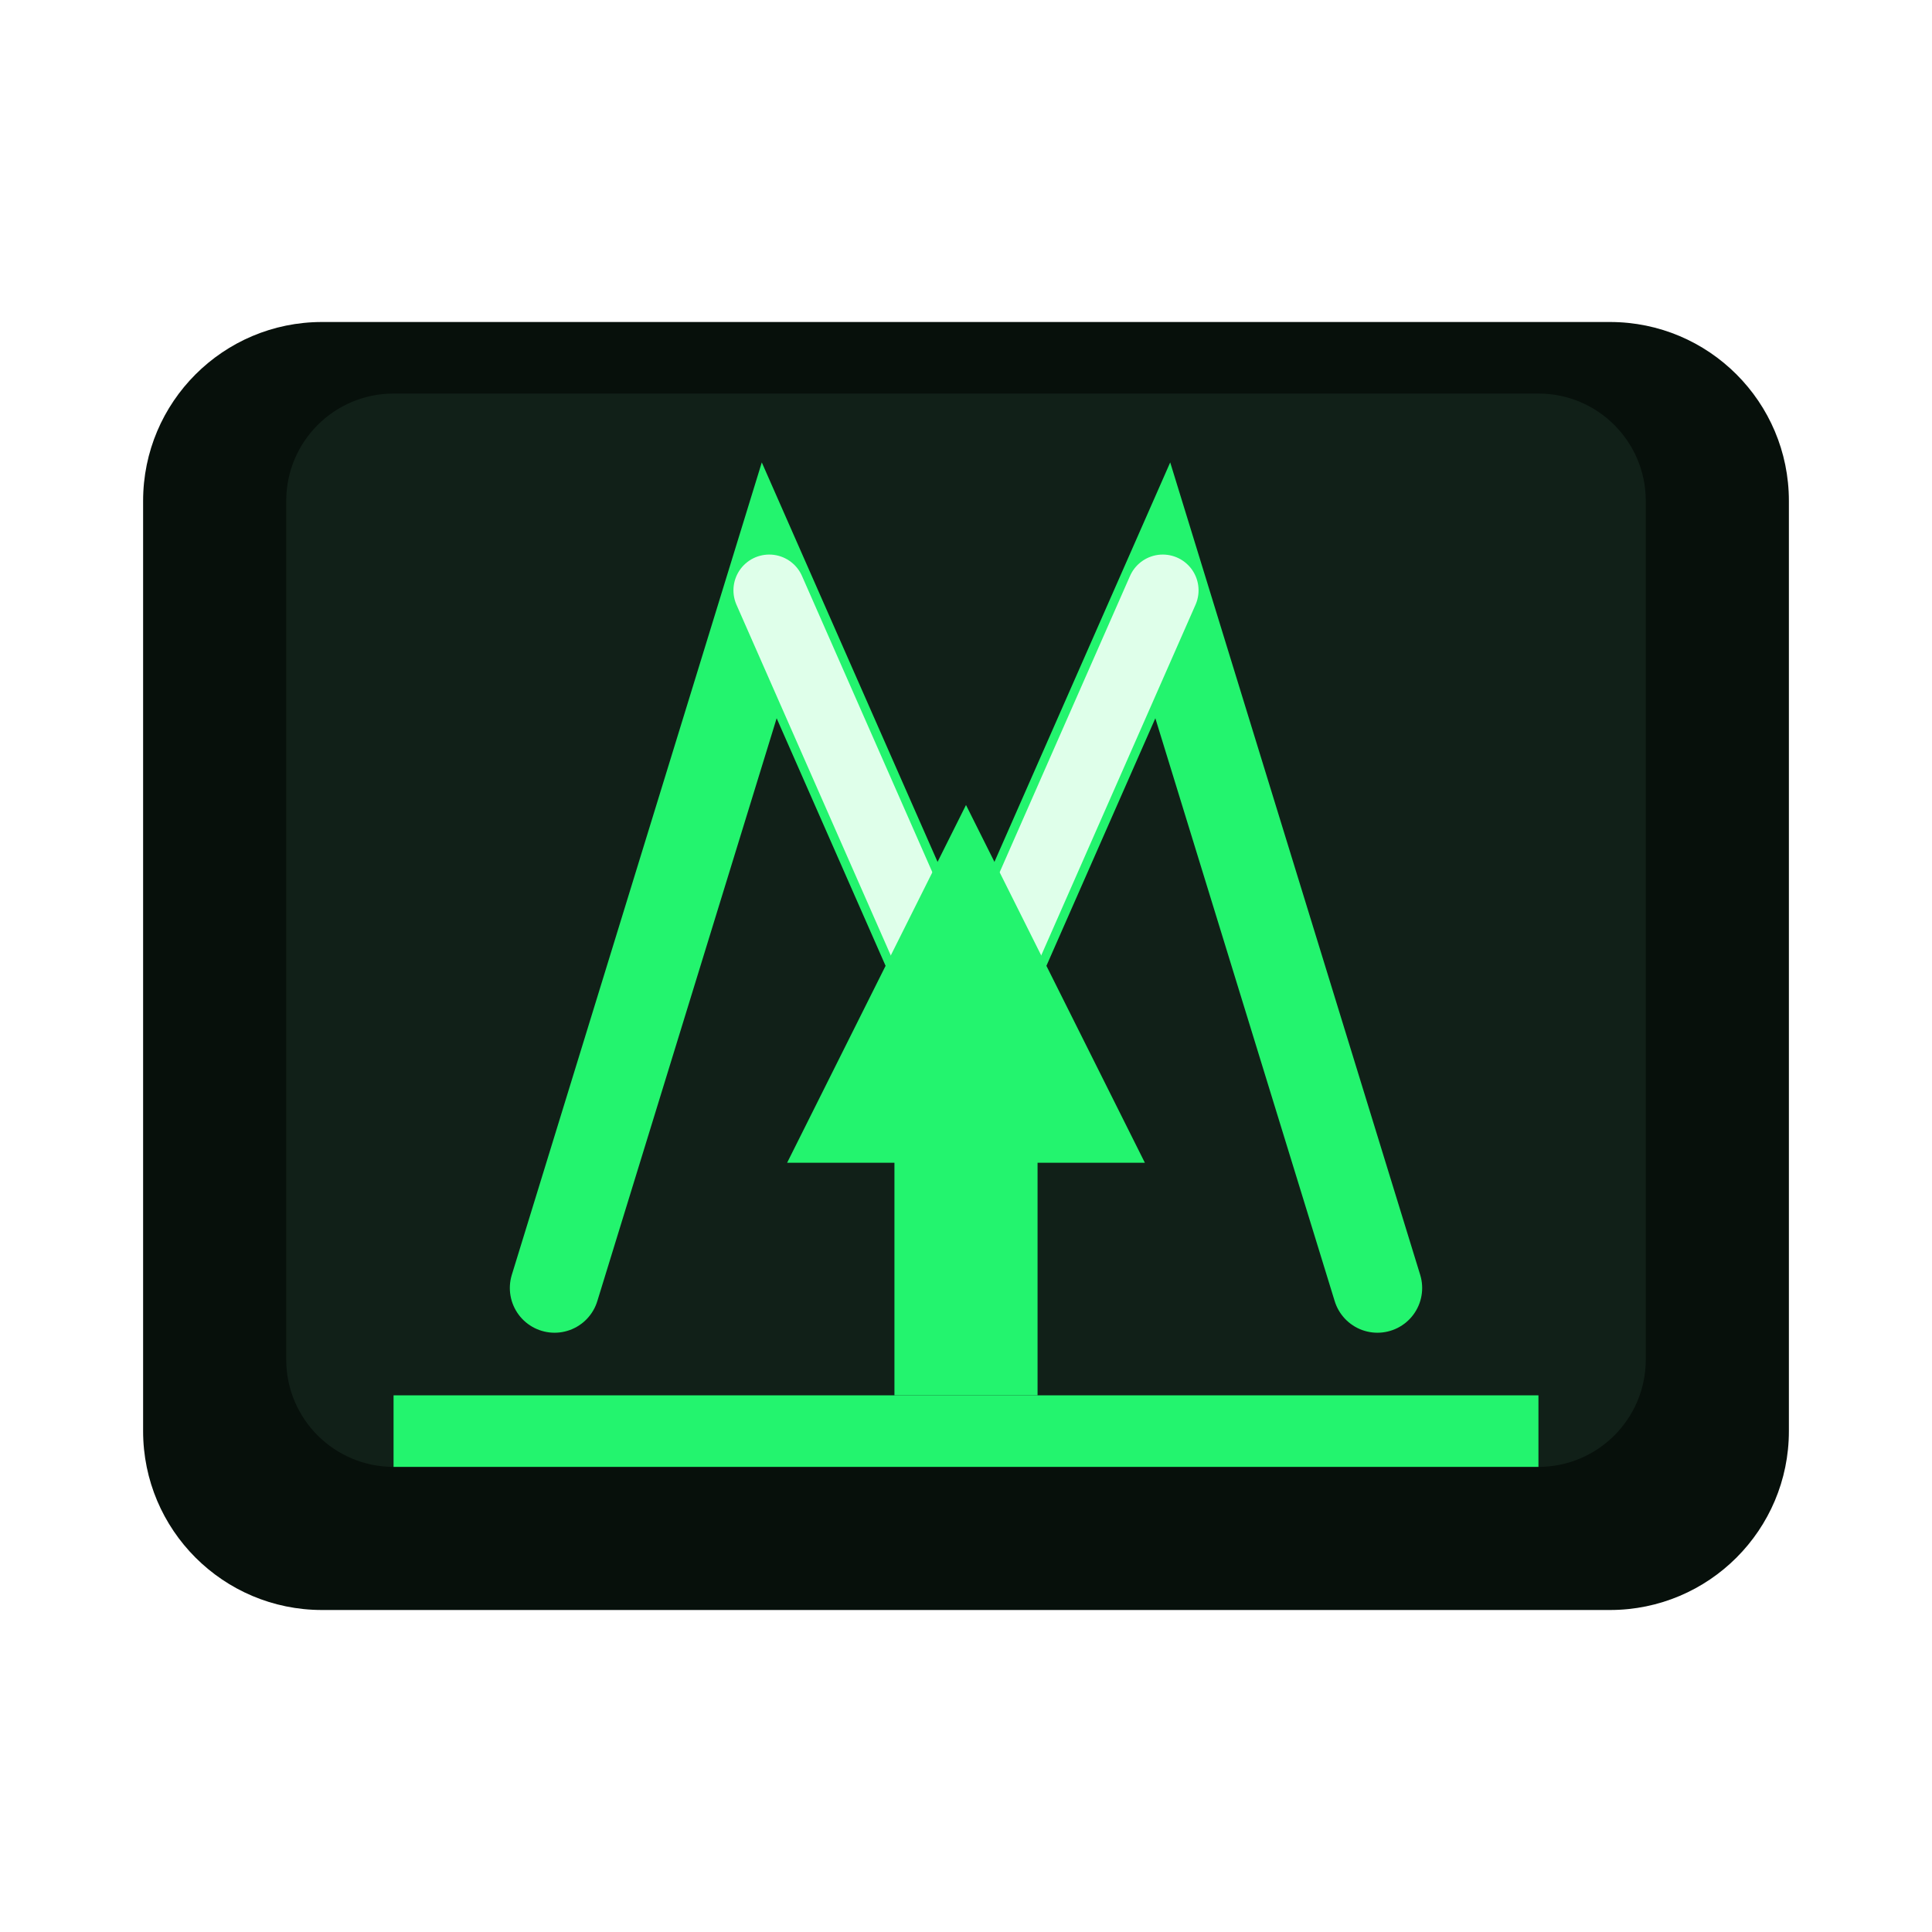
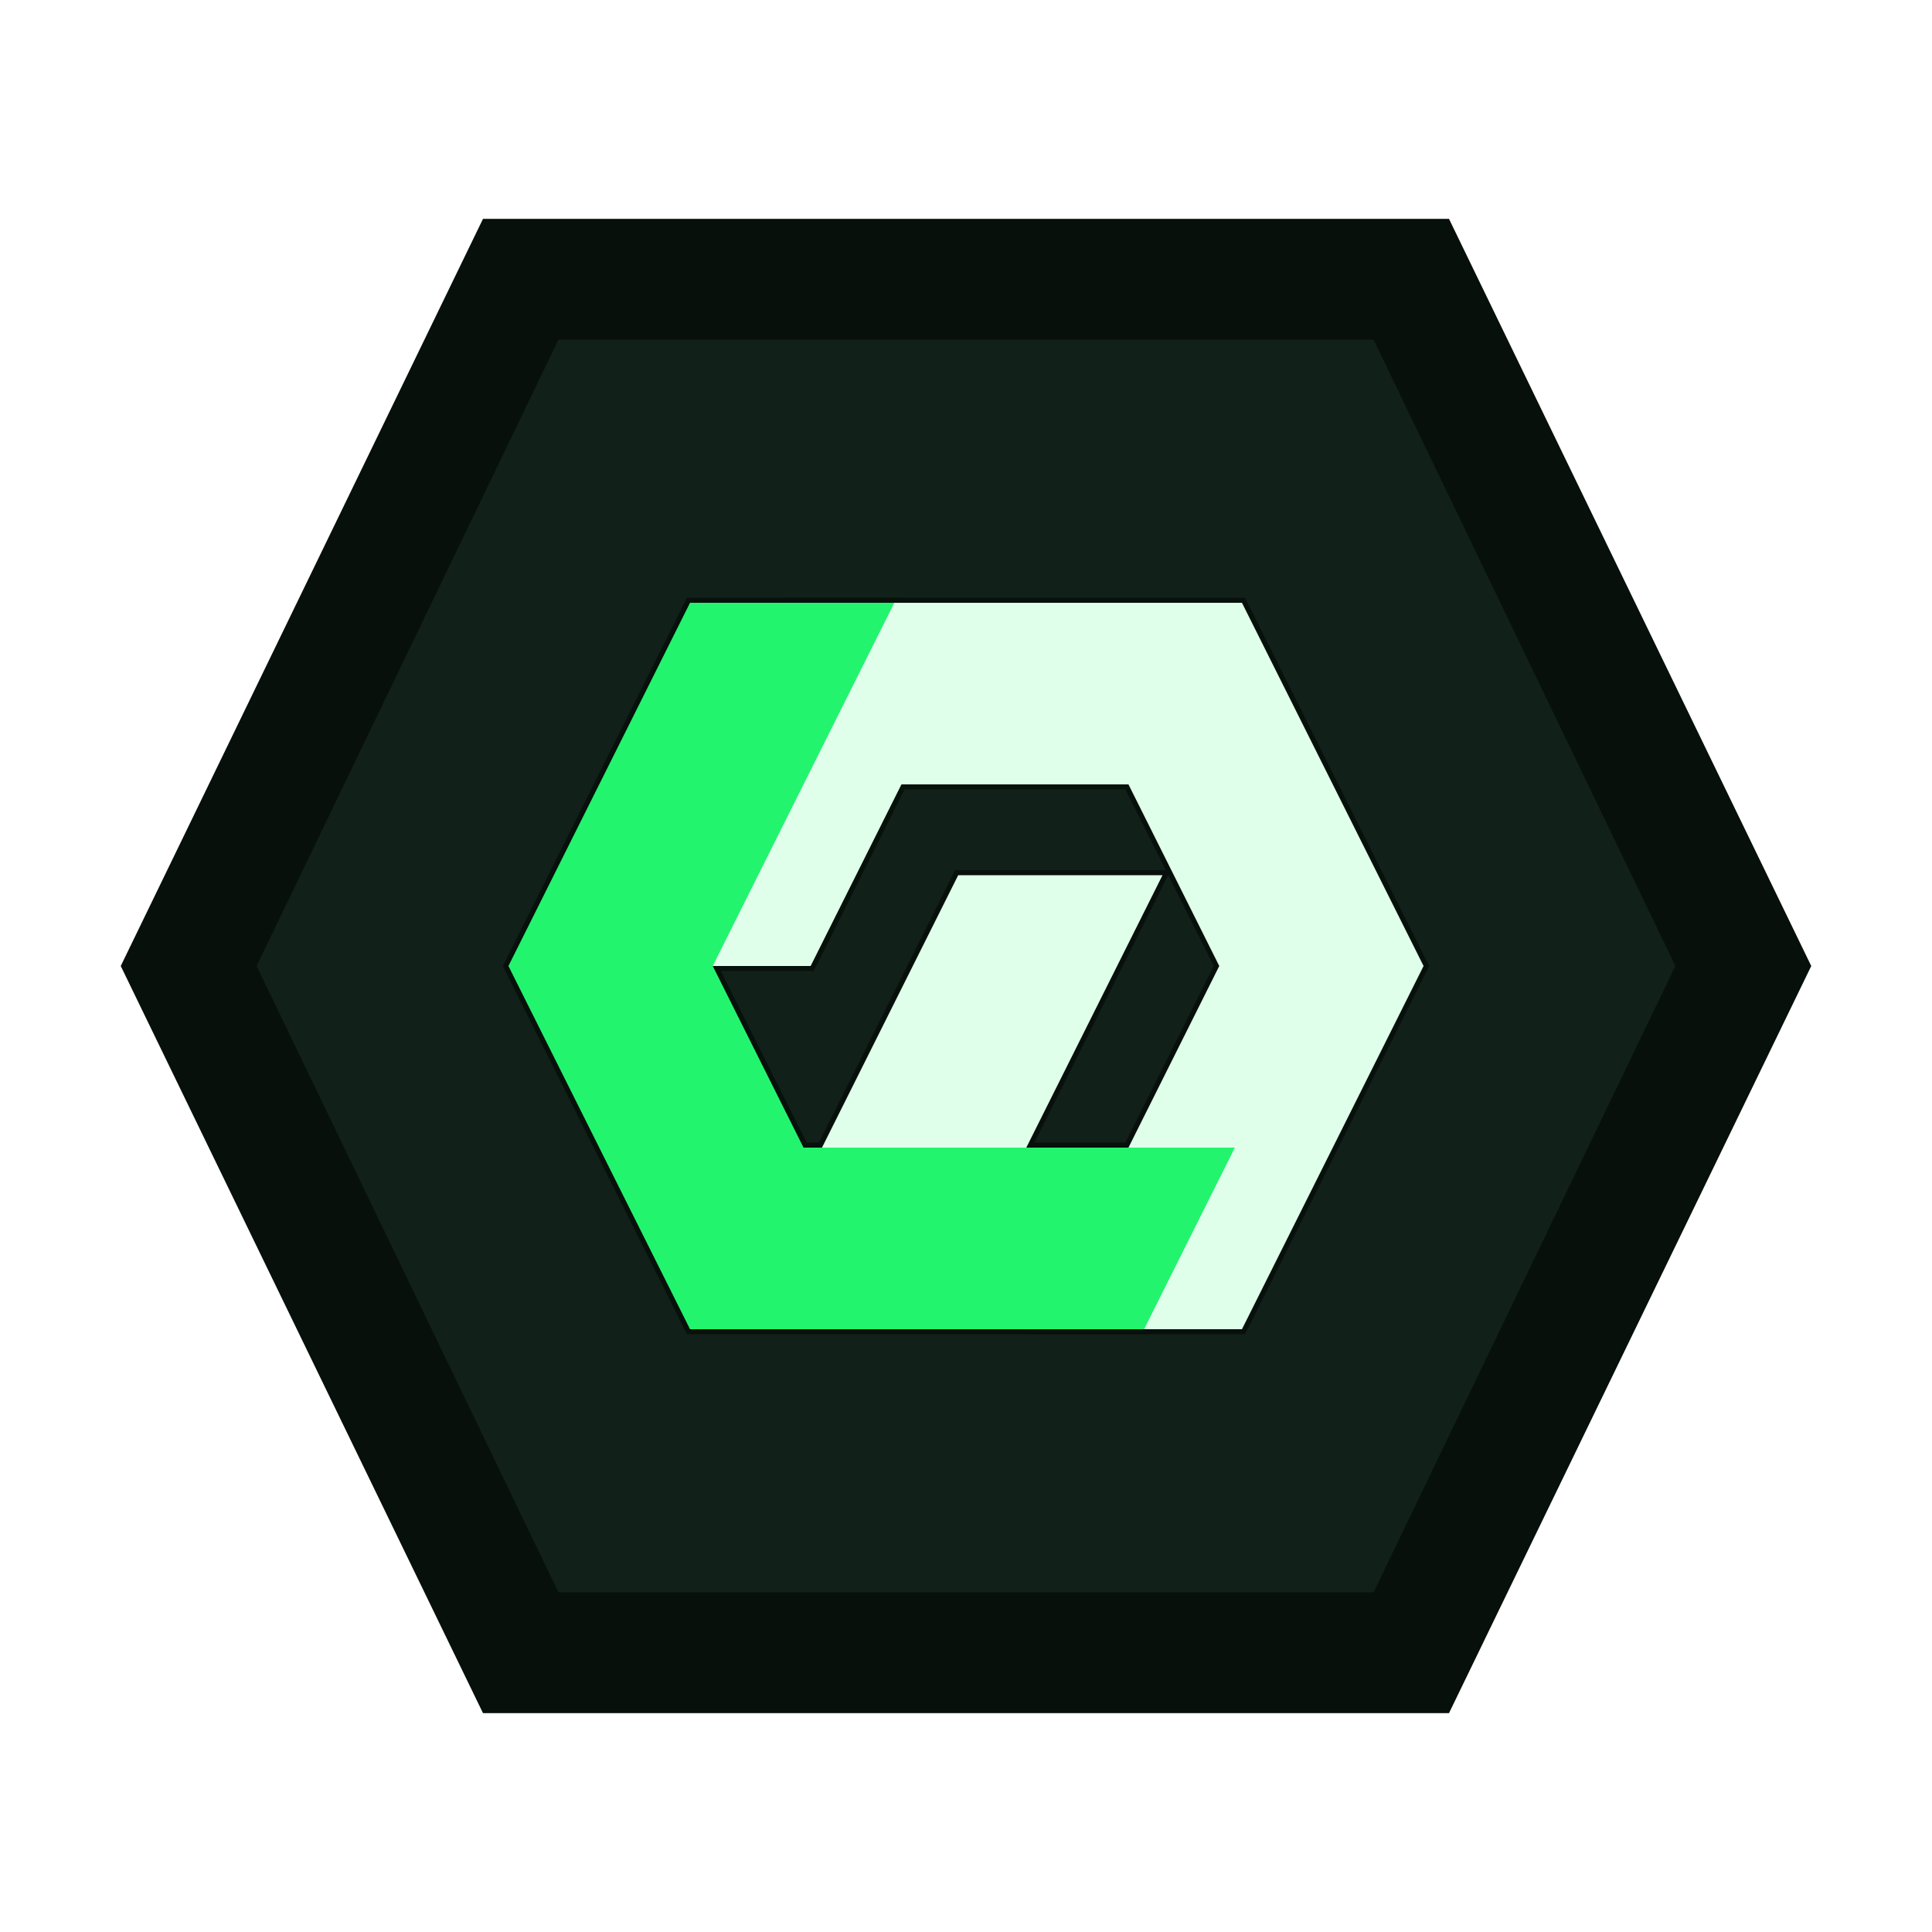
- <svg xmlns="http://www.w3.org/2000/svg" viewBox="0 0 108 108" role="img" aria-label="Libremotor">
-   <path fill="#07100B" d="M18 18h72a10 10 0 0 1 10 10v52a10 10 0 0 1-10 10H18A10 10 0 0 1 8 80V28a10 10 0 0 1 10-10Z" />
-   <path fill="#112018" d="M22 22h64a6 6 0 0 1 6 6v48a6 6 0 0 1-6 6H22a6 6 0 0 1-6-6V28a6 6 0 0 1 6-6Z" />
-   <path fill="#23F46E" d="M22 78h64v4H22z" />
-   <path fill="none" stroke="#23F46E" stroke-linecap="round" stroke-width="5" d="m31 72 12-39 11 25 11-25 12 39" />
-   <path fill="none" stroke="#DFFFEA" stroke-linecap="round" stroke-width="4" d="m43 33 11 25 11-25" />
-   <path fill="#23F46E" d="M50 63h8v15h-8z" />
-   <path fill="#23F46E" d="m54 45 10 20H44z" />
+ <svg xmlns="http://www.w3.org/2000/svg" viewBox="0 0 512 512" role="img" aria-label="Libremotor">
+   <path fill="#07100B" d="M128 58 L384 58 L480 256 L384 454 L128 454 L32 256 Z" />
+   <path fill="#112018" d="M148 90 L364 90 L444 256 L364 422 L148 422 L68 256 Z" />
+   <path fill="#07100B" stroke="#07100B" stroke-linejoin="miter" stroke-width="14" d="M240 128 496 640H784L528 128ZM608 0 864 512 736 768H416L288 512H0L256 1024H896L1152 512L896 0Z" transform="translate(160.684 352.256) scale(0.188 -0.188)" />
+   <path fill="#07100B" stroke="#07100B" stroke-linejoin="miter" stroke-width="14" d="M256 0 0 512 256 1024H544L288 512L416 256H1024L896 0Z" transform="translate(134.74 352.256) scale(0.188 -0.188)" />
+   <path fill="#DFFFEA" d="M240 128 496 640H784L528 128ZM608 0 864 512 736 768H416L288 512H0L256 1024H896L1152 512L896 0Z" transform="translate(160.684 352.256) scale(0.188 -0.188)" />
+   <path fill="#23F46E" d="M256 0 0 512 256 1024H544L288 512L416 256H1024L896 0Z" transform="translate(134.74 352.256) scale(0.188 -0.188)" />
</svg>
